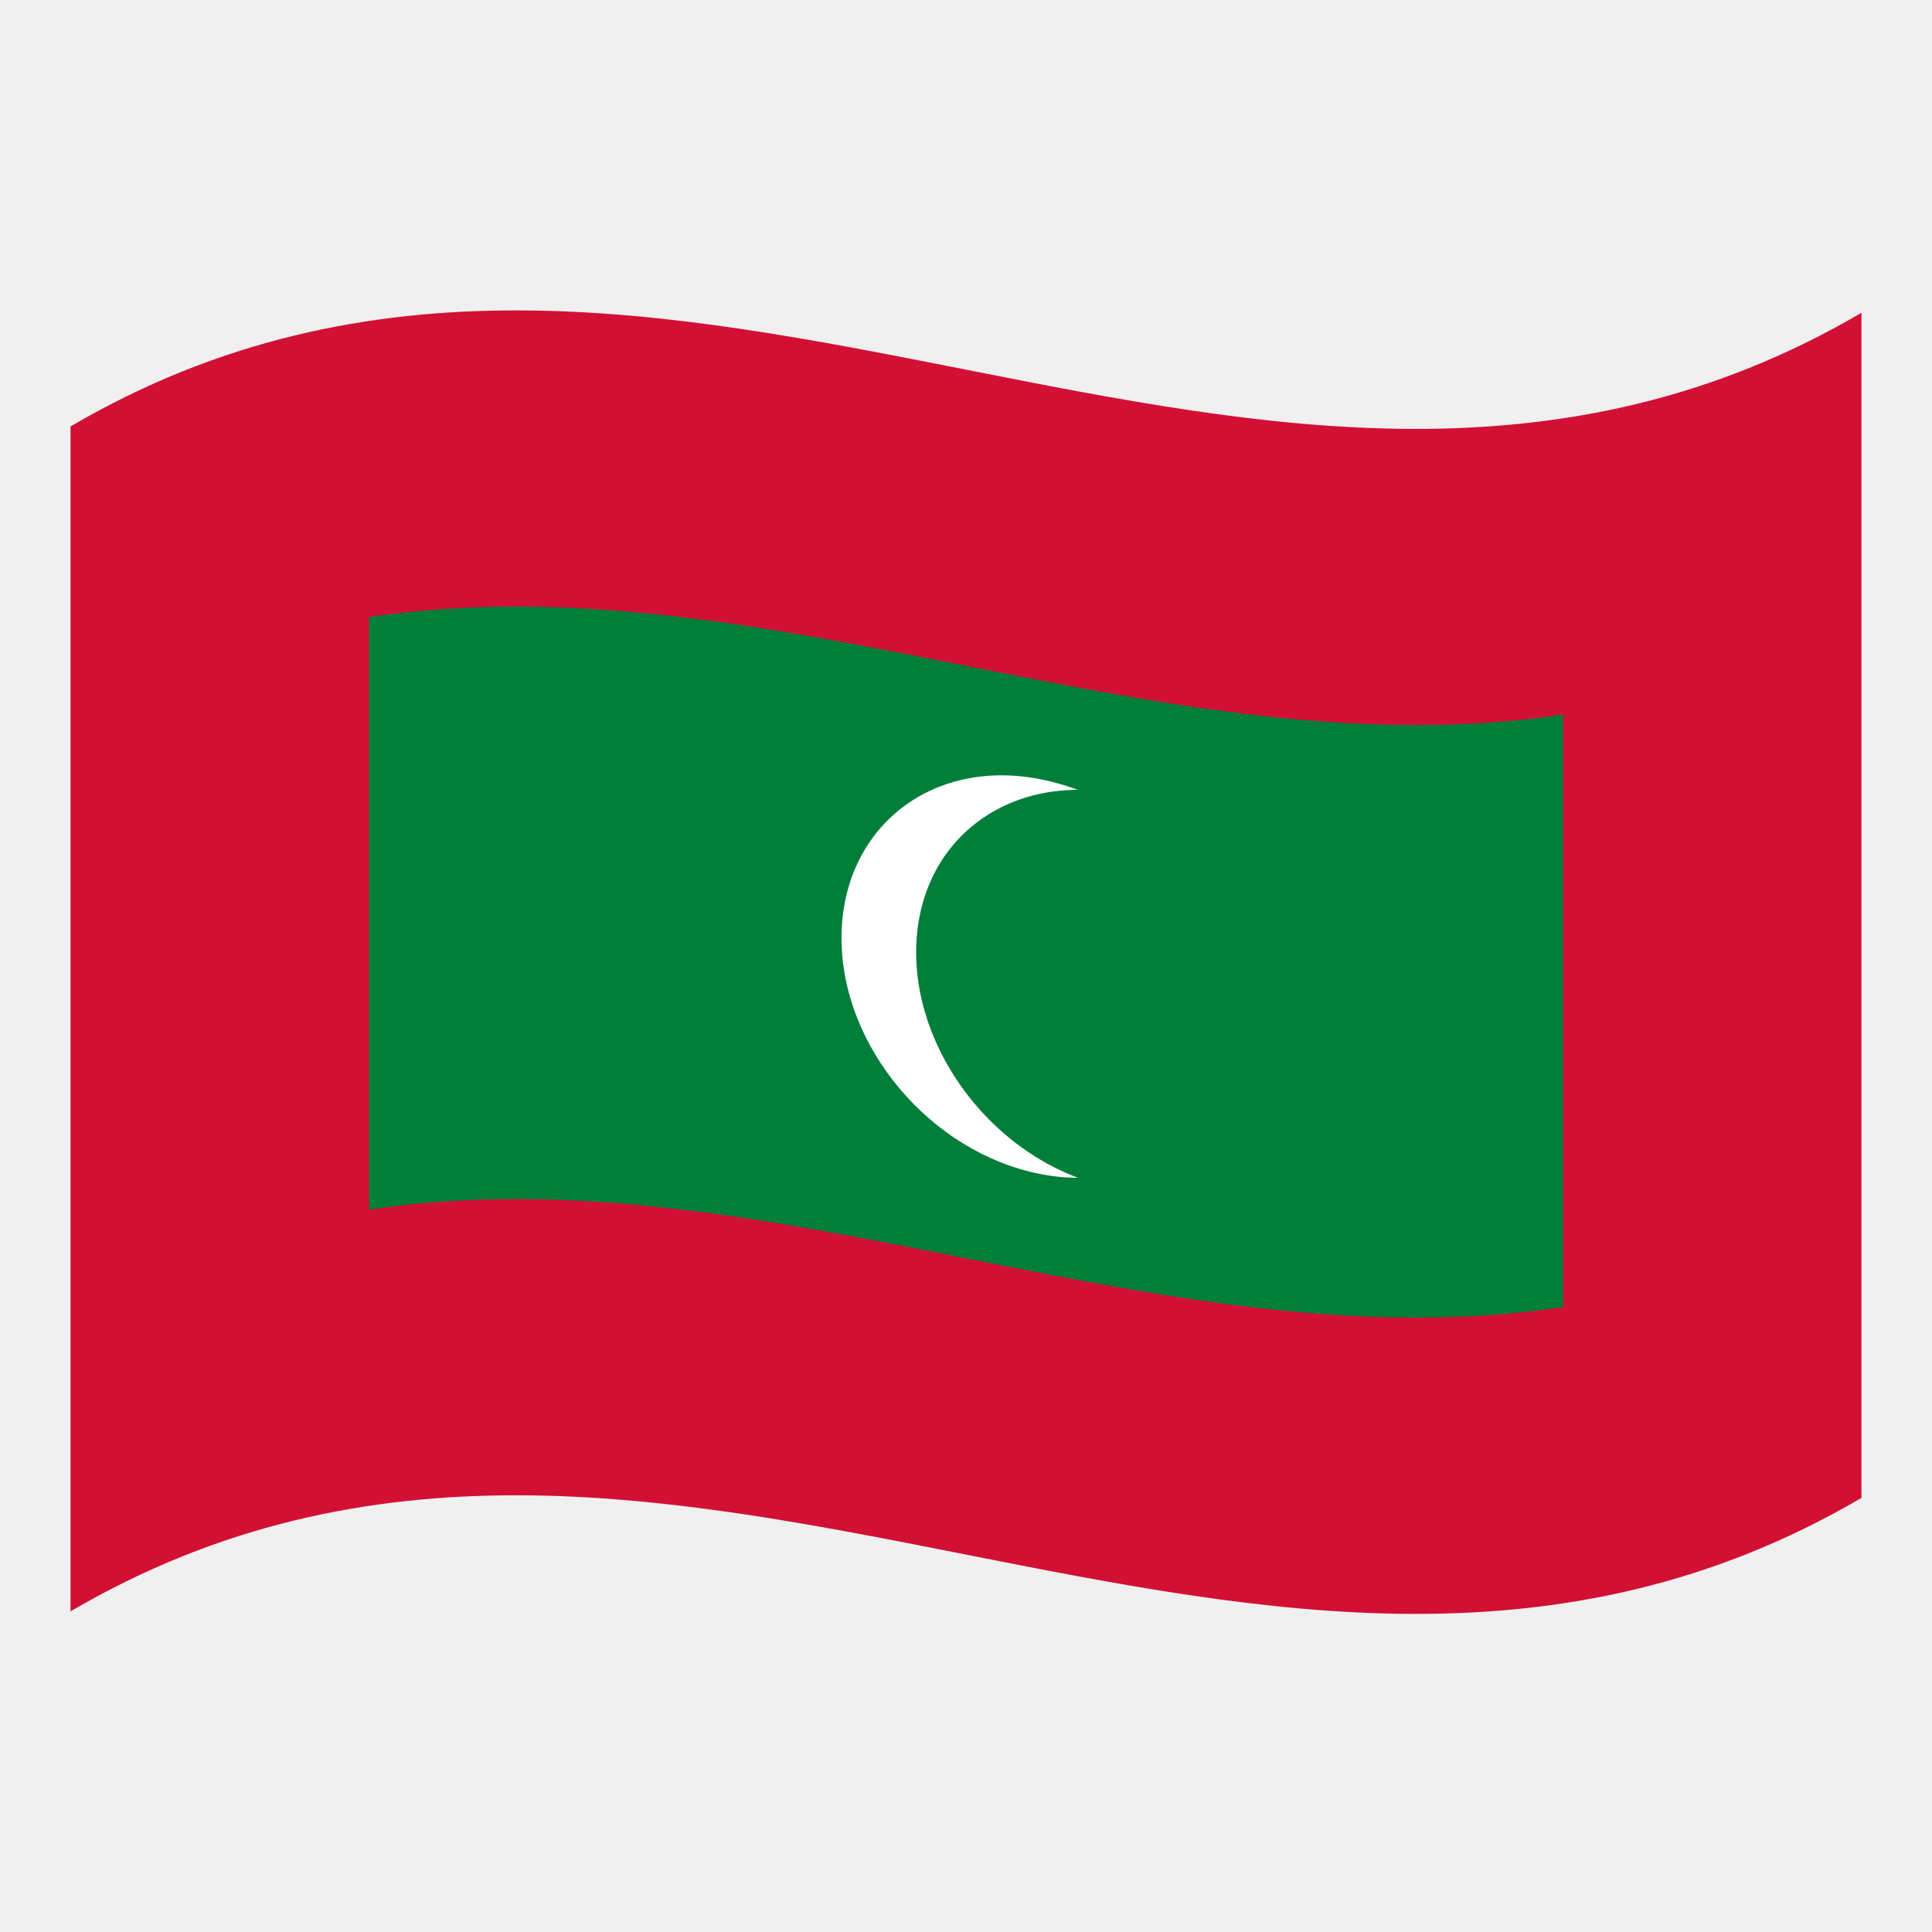
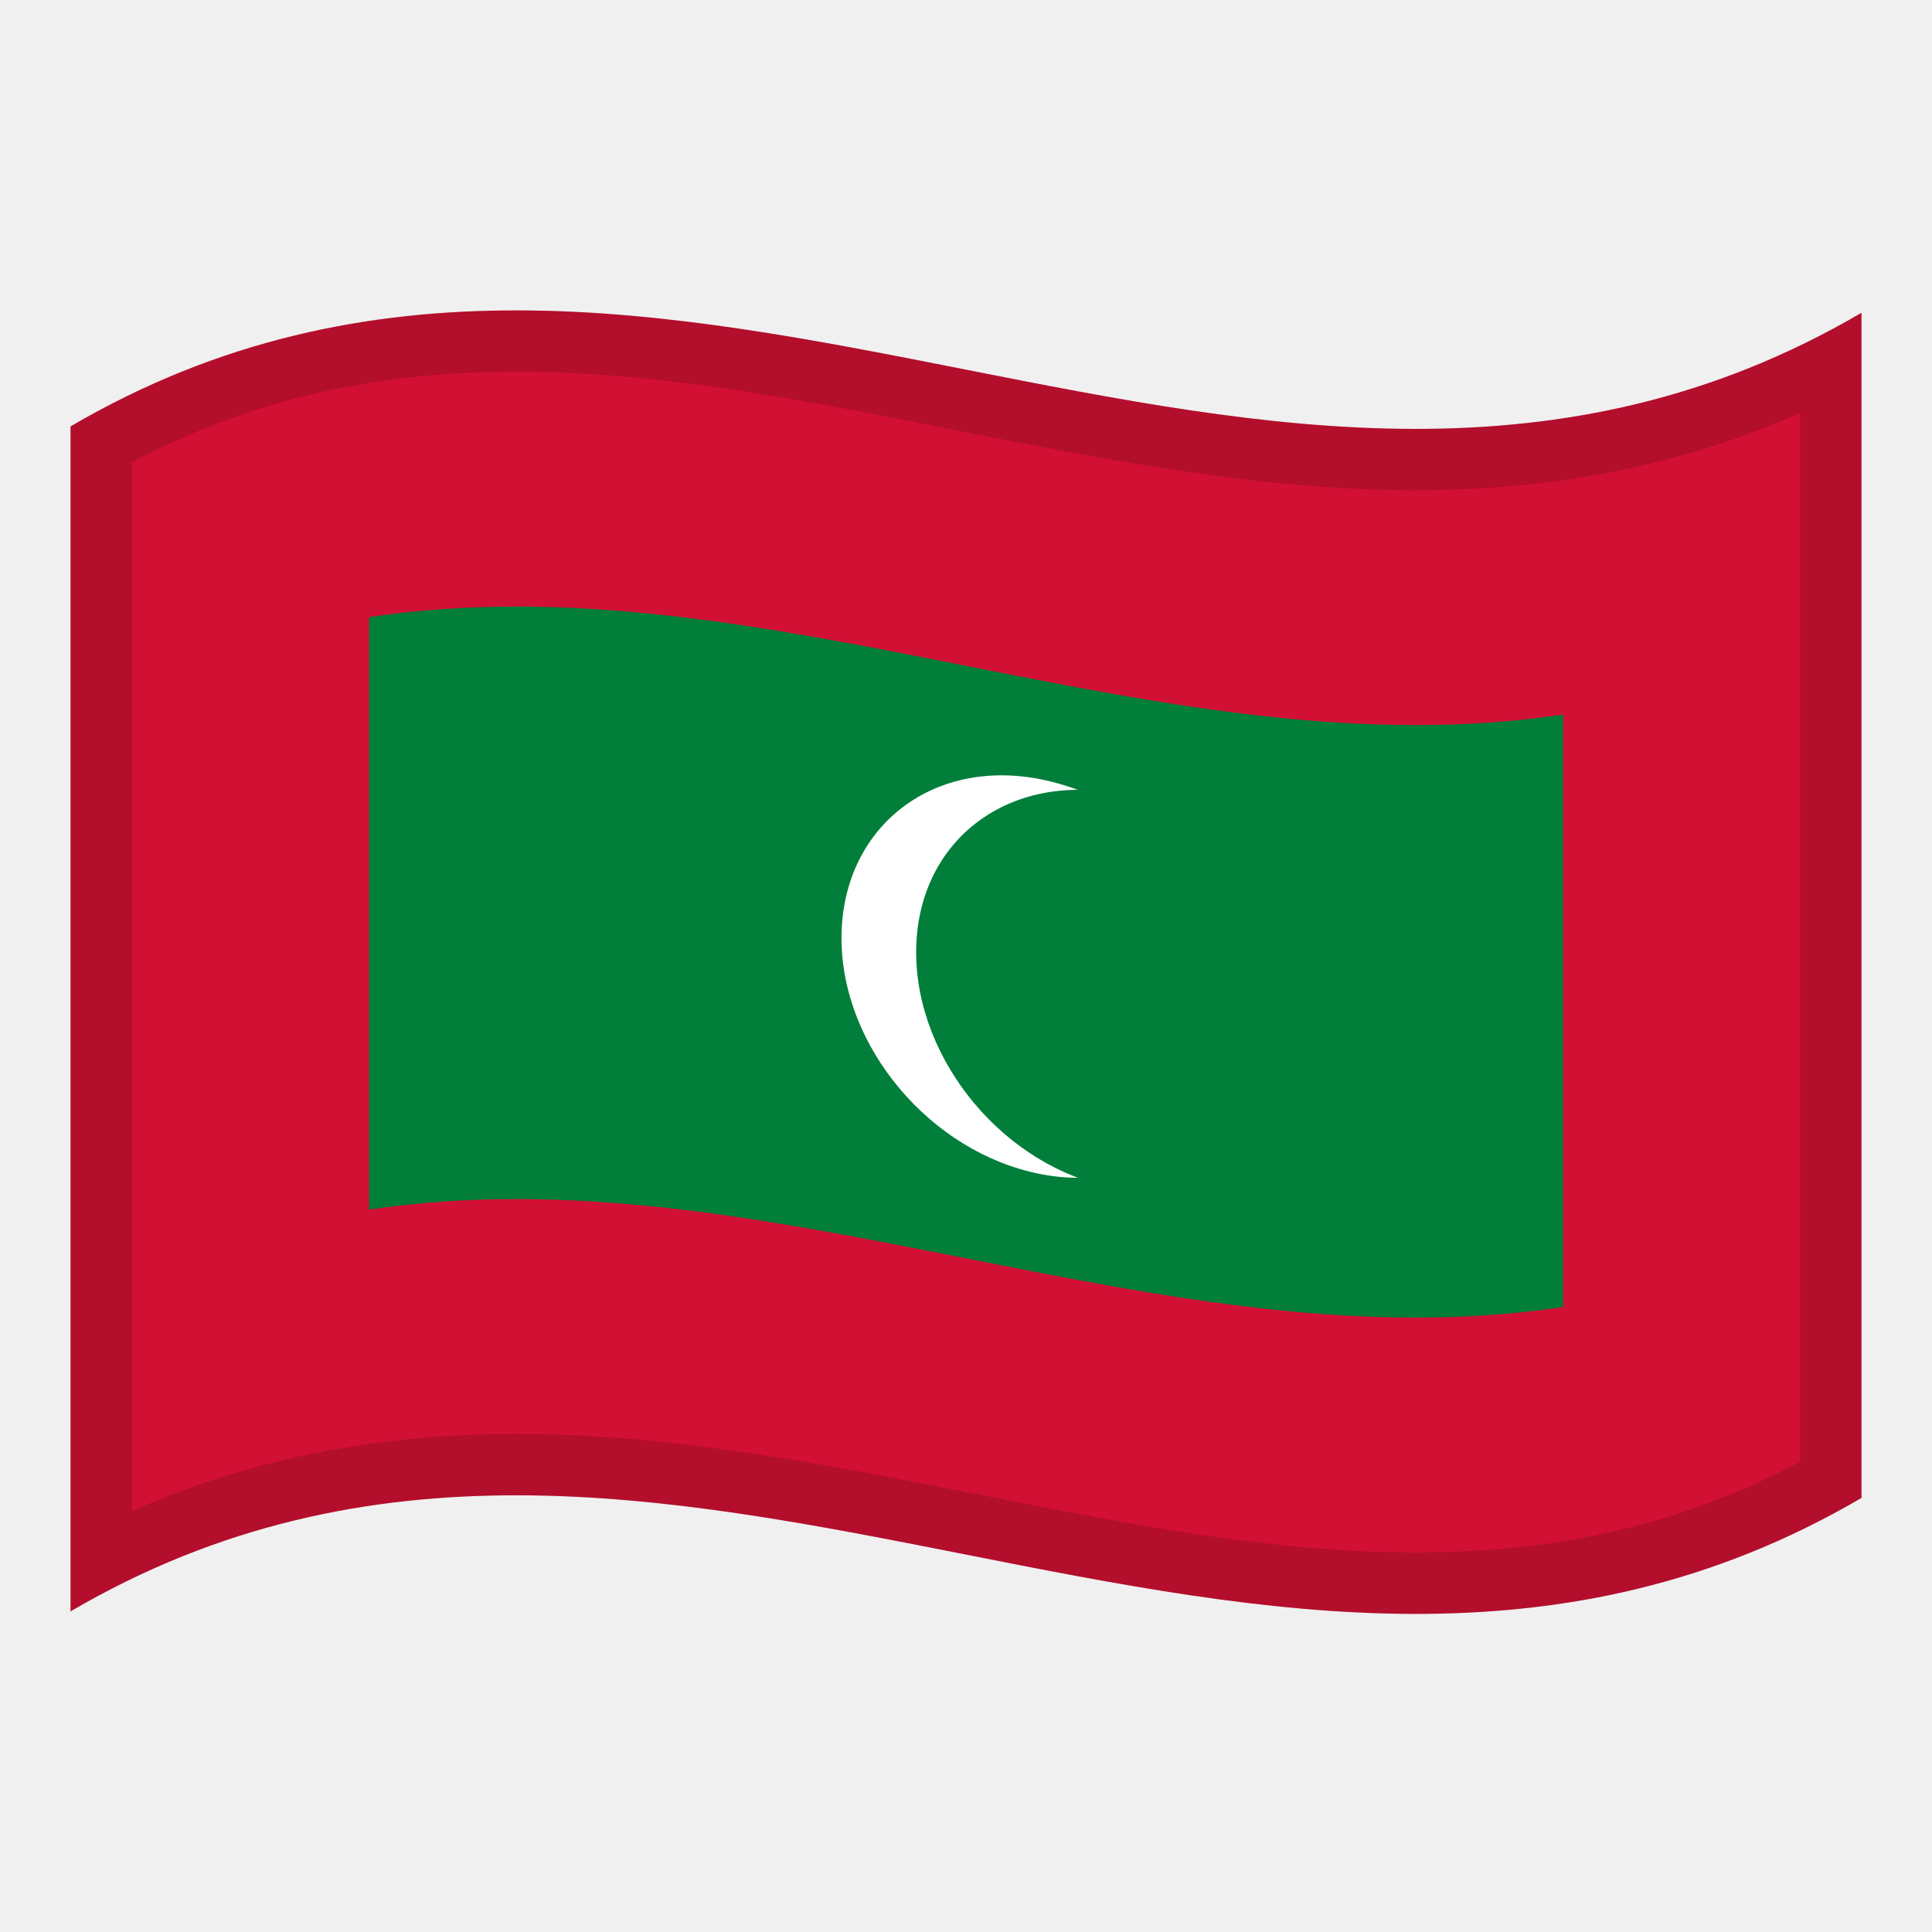
<svg xmlns="http://www.w3.org/2000/svg" version="1.1" id="Layer_1" x="0px" y="0px" viewBox="0 0 1260 1260" style="enable-background:new 0 0 1260 1260;" xml:space="preserve">
  <style type="text/css">
	.st0{fill:#D21034;}
	.st1{fill:#007E3A;}
	.st2{fill:#FFFFFF;}
+ 	.st3{opacity:0.15;}
</style>
  <g>
-     <path class="st0" d="M46,278.1v772.8c389.3-228,778.7,153.9,1168-74V204C824.7,432,435.3,50.2,46,278.1z" />
-     <path class="st1" d="M240.7,788.9c259.6-39.1,519.1,102.6,778.7,63.5V466c-259.6,39.1-519.1-102.6-778.7-63.5V788.9z" />
-     <path class="st2" d="M678.6,508.2c-71.7-14.2-129.8,32.3-129.8,103.6c0,70.9,58.1,139.9,129.8,153.9   c71.7,14.2,129.8-36.1,129.8-107.4C808.4,587.4,750.3,522.4,678.6,508.2z" />
-     <path class="st1" d="M727.3,517.3c-71.7-12.9-129.8,32.4-129.8,103.8c0,70.9,58.1,140.8,129.8,153.7   c71.7,12.9,129.8-40.1,129.8-111.4C857.1,592.4,799,530.3,727.3,517.3z" />
+     <g>
+       <path class="st0" d="M46,278.1v772.8c389.3-228,778.7,153.9,1168-74V204C824.7,432,435.3,50.2,46,278.1z" />
+       <path class="st1" d="M240.7,788.9c259.6-39.1,519.1,102.6,778.7,63.5V466c-259.6,39.1-519.1-102.6-778.7-63.5L240.7,788.9    L240.7,788.9z" />
+       <path class="st2" d="M678.6,508.2c-71.7-14.2-129.8,32.3-129.8,103.6c0,70.9,58.1,139.9,129.8,153.9    c71.7,14.2,129.8-36.1,129.8-107.4C808.4,587.4,750.3,522.4,678.6,508.2z" />
+       <path class="st1" d="M727.3,517.3c-71.7-12.9-129.8,32.4-129.8,103.8c0,70.9,58.1,140.8,129.8,153.7s129.8-40.1,129.8-111.4    C857.1,592.4,799,530.3,727.3,517.3z" />
+     </g>
+     <g>
+       <g>
+         <path class="st3" d="M46,278.1v772.8c389.3-228,778.7,153.9,1168-74V204C824.7,432,435.3,50.2,46,278.1z M1174,953.4     c-36.9,19.5-74.6,33.9-114.7,43.7c-42.5,10.4-86.9,15.4-135.8,15.4c-93.9,0-187-18.4-285.7-37.9     c-98.1-19.4-199.5-39.4-301.2-39.4c-91.4,0-174,16.5-250.6,50.3v-684c36.9-19.5,74.6-33.9,114.8-43.7     c42.5-10.4,86.9-15.4,135.8-15.4c93.9,0,187,18.4,285.6,37.9c98,19.4,199.4,39.4,301.1,39.4c91.5,0,174.1-16.5,250.7-50.4V953.4z     " />
+       </g>
+     </g>
  </g>
</svg>
